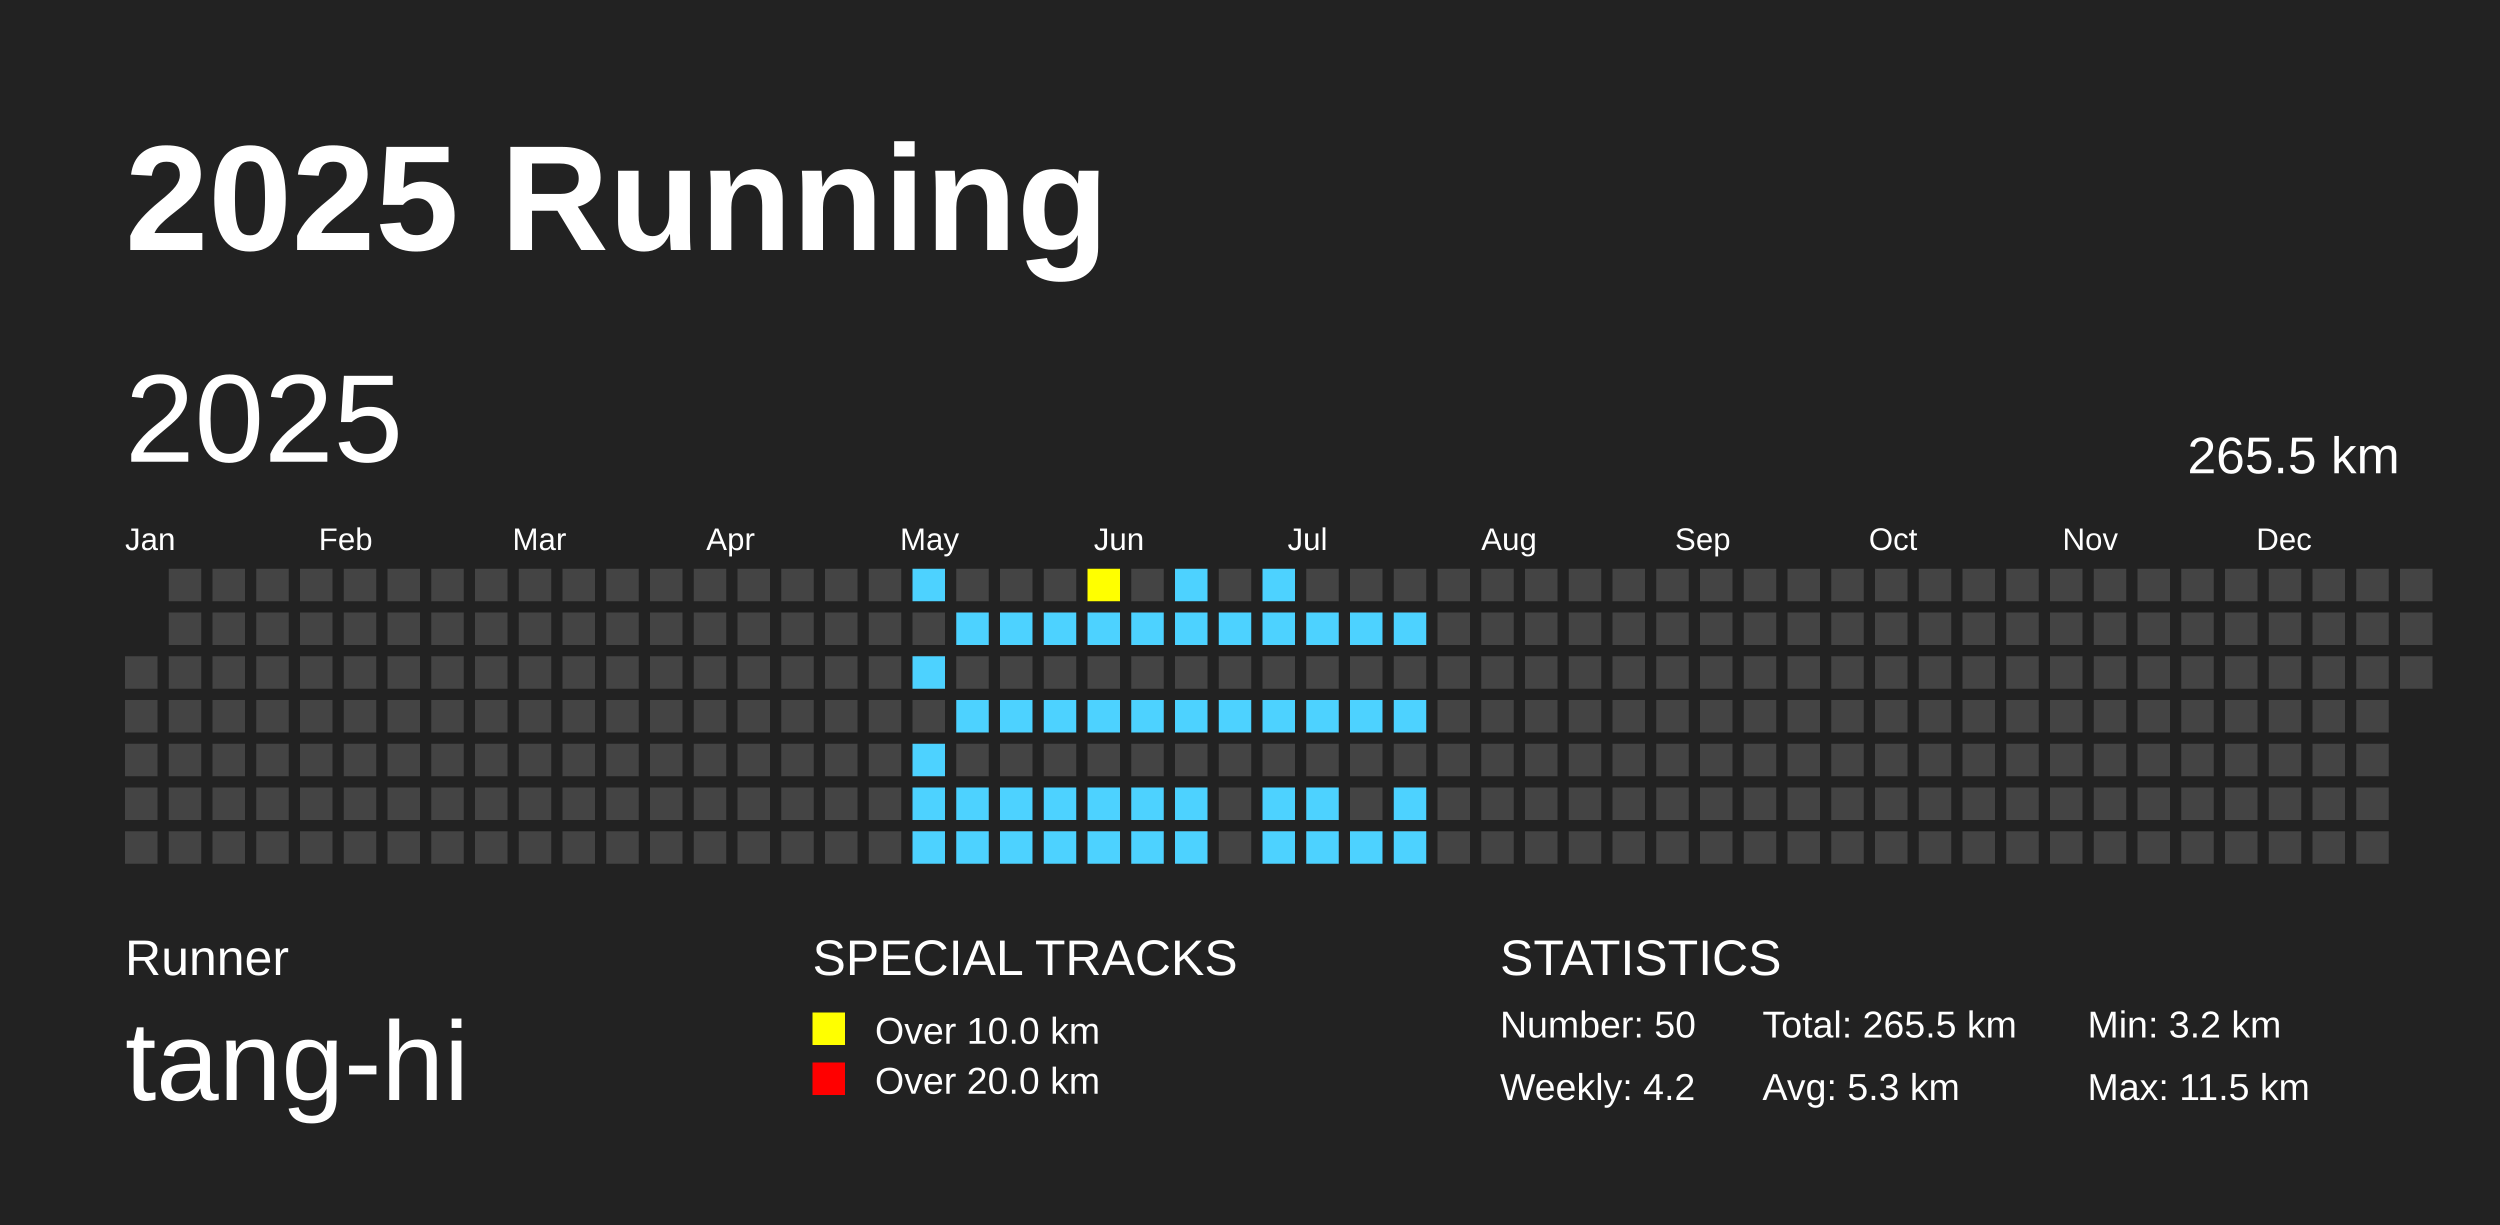
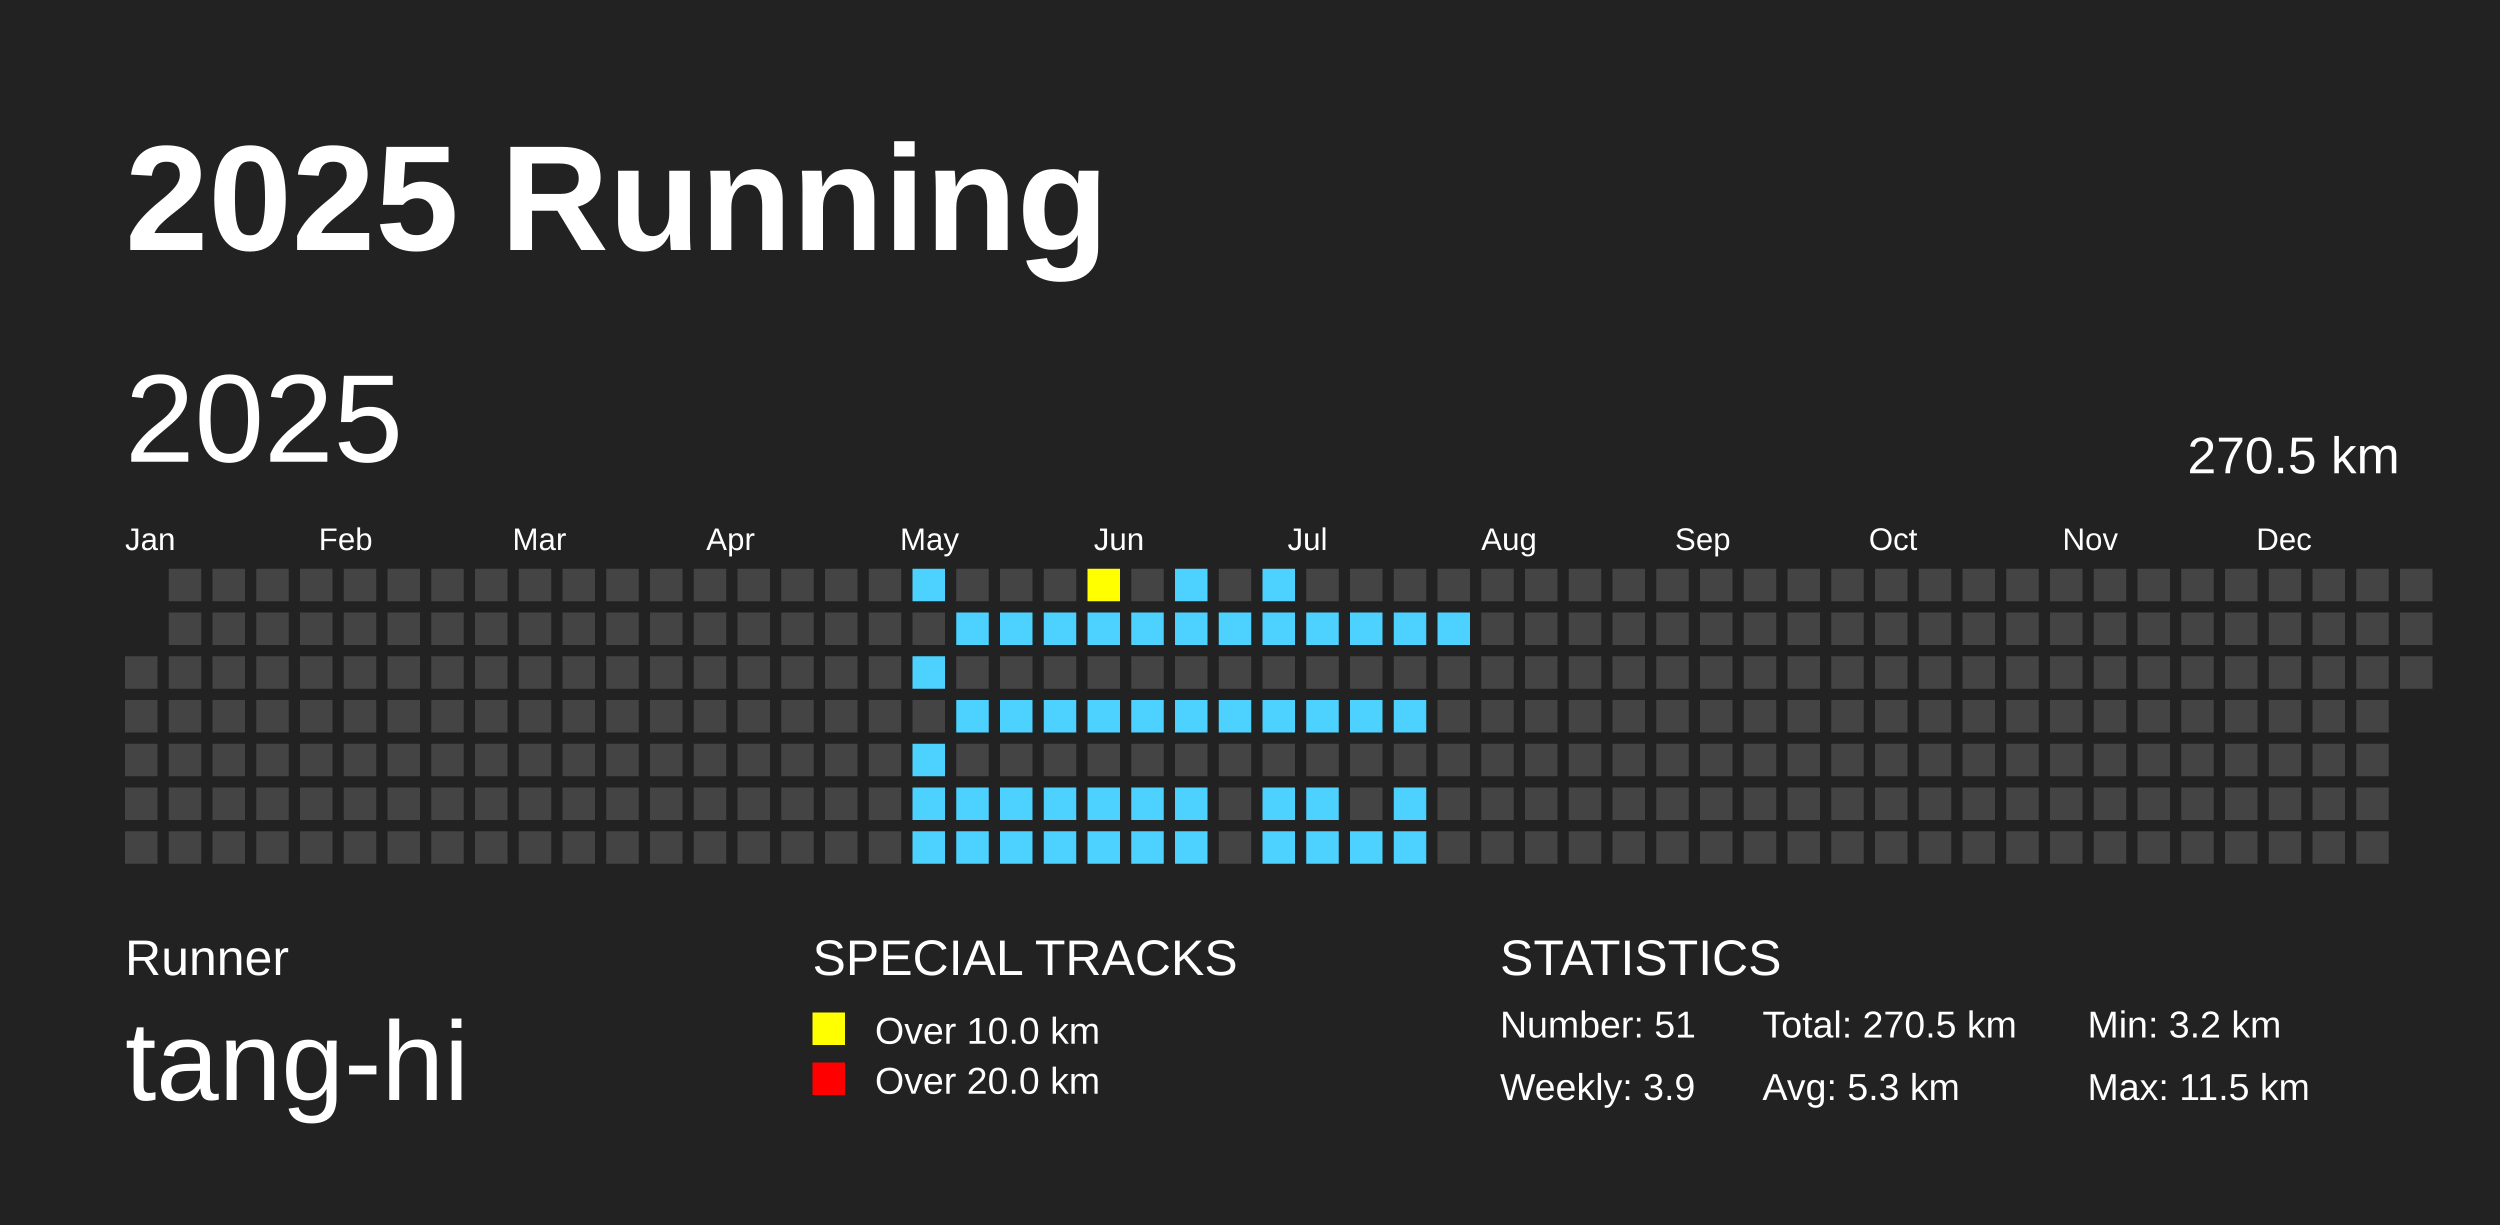
<svg xmlns="http://www.w3.org/2000/svg" baseProfile="full" height="98mm" version="1.1" viewBox="0,0,200,98" width="200mm">
  <defs />
  <rect fill="#222222" height="98" width="200" x="0" y="0" />
  <text fill="#FFFFFF" style="font-size:12px; font-family:Arial; font-weight:bold;" x="10" y="20">2025 Running</text>
  <text fill="#FFFFFF" style="font-size:4px; font-family:Arial" x="10" y="78">Runner</text>
  <text fill="#FFFFFF" style="font-size:9px; font-family:Arial" x="10" y="88">tang-hi</text>
  <text fill="#FFFFFF" style="font-size:4px; font-family:Arial" x="65" y="78">SPECIAL TRACKS</text>
  <rect fill="yellow" height="2.6" width="2.6" x="65" y="81" />
  <text fill="#FFFFFF" style="font-size:3px; font-family:Arial" x="70" y="83.5">Over 10.0 km</text>
  <rect fill="red" height="2.6" width="2.6" x="65" y="85" />
  <text fill="#FFFFFF" style="font-size:3px; font-family:Arial" x="70" y="87.5">Over 20.0 km</text>
  <text fill="#FFFFFF" style="font-size:4px; font-family:Arial" x="120" y="78">STATISTICS</text>
-   <text fill="#FFFFFF" style="font-size:3px; font-family:Arial" x="120" y="83">Number: 50</text>
-   <text fill="#FFFFFF" style="font-size:3px; font-family:Arial" x="120" y="88">Weekly: 4.2</text>
-   <text fill="#FFFFFF" style="font-size:3px; font-family:Arial" x="141" y="83">Total: 265.5 km</text>
+   <text fill="#FFFFFF" style="font-size:3px; font-family:Arial" x="120" y="83">Number: 51</text>
+   <text fill="#FFFFFF" style="font-size:3px; font-family:Arial" x="120" y="88">Weekly: 3.9</text>
+   <text fill="#FFFFFF" style="font-size:3px; font-family:Arial" x="141" y="83">Total: 270.5 km</text>
  <text fill="#FFFFFF" style="font-size:3px; font-family:Arial" x="141" y="88">Avg: 5.3 km</text>
  <text fill="#FFFFFF" style="font-size:3px; font-family:Arial" x="167" y="83">Min: 3.2 km</text>
  <text fill="#FFFFFF" style="font-size:3px; font-family:Arial" x="167" y="88">Max: 11.5 km</text>
  <text dominant-baseline="hanging" fill="#FFFFFF" style="font-size:10.0px; font-family:Arial;" x="10" y="30">2025</text>
-   <text dominant-baseline="hanging" fill="#FFFFFF" style="font-size:4.125px; font-family:Arial;" x="175" y="35">265.5 km</text>
+   <text dominant-baseline="hanging" fill="#FFFFFF" style="font-size:4.125px; font-family:Arial;" x="175" y="35">270.5 km</text>
  <text fill="#FFFFFF" style="font-size:2.5px; font-family:Arial" x="10.0" y="44">Jan</text>
  <text fill="#FFFFFF" style="font-size:2.5px; font-family:Arial" x="25.5" y="44">Feb</text>
  <text fill="#FFFFFF" style="font-size:2.5px; font-family:Arial" x="41.0" y="44">Mar</text>
  <text fill="#FFFFFF" style="font-size:2.5px; font-family:Arial" x="56.5" y="44">Apr</text>
  <text fill="#FFFFFF" style="font-size:2.5px; font-family:Arial" x="72.0" y="44">May</text>
  <text fill="#FFFFFF" style="font-size:2.5px; font-family:Arial" x="87.5" y="44">Jun</text>
  <text fill="#FFFFFF" style="font-size:2.5px; font-family:Arial" x="103.0" y="44">Jul</text>
  <text fill="#FFFFFF" style="font-size:2.5px; font-family:Arial" x="118.5" y="44">Aug</text>
  <text fill="#FFFFFF" style="font-size:2.5px; font-family:Arial" x="134.0" y="44">Sep</text>
  <text fill="#FFFFFF" style="font-size:2.5px; font-family:Arial" x="149.5" y="44">Oct</text>
  <text fill="#FFFFFF" style="font-size:2.5px; font-family:Arial" x="165.0" y="44">Nov</text>
  <text fill="#FFFFFF" style="font-size:2.5px; font-family:Arial" x="180.5" y="44">Dec</text>
  <rect fill="#444444" height="2.6" width="2.6" x="10.0" y="52.5" />
  <rect fill="#444444" height="2.6" width="2.6" x="10.0" y="56.0" />
  <rect fill="#444444" height="2.6" width="2.6" x="10.0" y="59.5" />
  <rect fill="#444444" height="2.6" width="2.6" x="10.0" y="63.0" />
  <rect fill="#444444" height="2.6" width="2.6" x="10.0" y="66.5" />
  <rect fill="#444444" height="2.6" width="2.6" x="13.5" y="45.5" />
  <rect fill="#444444" height="2.6" width="2.6" x="13.5" y="49.0" />
  <rect fill="#444444" height="2.6" width="2.6" x="13.5" y="52.5" />
  <rect fill="#444444" height="2.6" width="2.6" x="13.5" y="56.0" />
  <rect fill="#444444" height="2.6" width="2.6" x="13.5" y="59.5" />
  <rect fill="#444444" height="2.6" width="2.6" x="13.5" y="63.0" />
  <rect fill="#444444" height="2.6" width="2.6" x="13.5" y="66.5" />
  <rect fill="#444444" height="2.6" width="2.6" x="17.0" y="45.5" />
  <rect fill="#444444" height="2.6" width="2.6" x="17.0" y="49.0" />
  <rect fill="#444444" height="2.6" width="2.6" x="17.0" y="52.5" />
  <rect fill="#444444" height="2.6" width="2.6" x="17.0" y="56.0" />
  <rect fill="#444444" height="2.6" width="2.6" x="17.0" y="59.5" />
  <rect fill="#444444" height="2.6" width="2.6" x="17.0" y="63.0" />
  <rect fill="#444444" height="2.6" width="2.6" x="17.0" y="66.5" />
  <rect fill="#444444" height="2.6" width="2.6" x="20.5" y="45.5" />
  <rect fill="#444444" height="2.6" width="2.6" x="20.5" y="49.0" />
  <rect fill="#444444" height="2.6" width="2.6" x="20.5" y="52.5" />
  <rect fill="#444444" height="2.6" width="2.6" x="20.5" y="56.0" />
  <rect fill="#444444" height="2.6" width="2.6" x="20.5" y="59.5" />
  <rect fill="#444444" height="2.6" width="2.6" x="20.5" y="63.0" />
  <rect fill="#444444" height="2.6" width="2.6" x="20.5" y="66.5" />
  <rect fill="#444444" height="2.6" width="2.6" x="24.0" y="45.5" />
  <rect fill="#444444" height="2.6" width="2.6" x="24.0" y="49.0" />
  <rect fill="#444444" height="2.6" width="2.6" x="24.0" y="52.5" />
  <rect fill="#444444" height="2.6" width="2.6" x="24.0" y="56.0" />
  <rect fill="#444444" height="2.6" width="2.6" x="24.0" y="59.5" />
  <rect fill="#444444" height="2.6" width="2.6" x="24.0" y="63.0" />
  <rect fill="#444444" height="2.6" width="2.6" x="24.0" y="66.5" />
  <rect fill="#444444" height="2.6" width="2.6" x="27.5" y="45.5" />
  <rect fill="#444444" height="2.6" width="2.6" x="27.5" y="49.0" />
  <rect fill="#444444" height="2.6" width="2.6" x="27.5" y="52.5" />
  <rect fill="#444444" height="2.6" width="2.6" x="27.5" y="56.0" />
  <rect fill="#444444" height="2.6" width="2.6" x="27.5" y="59.5" />
  <rect fill="#444444" height="2.6" width="2.6" x="27.5" y="63.0" />
  <rect fill="#444444" height="2.6" width="2.6" x="27.5" y="66.5" />
  <rect fill="#444444" height="2.6" width="2.6" x="31.0" y="45.5" />
  <rect fill="#444444" height="2.6" width="2.6" x="31.0" y="49.0" />
  <rect fill="#444444" height="2.6" width="2.6" x="31.0" y="52.5" />
  <rect fill="#444444" height="2.6" width="2.6" x="31.0" y="56.0" />
  <rect fill="#444444" height="2.6" width="2.6" x="31.0" y="59.5" />
  <rect fill="#444444" height="2.6" width="2.6" x="31.0" y="63.0" />
  <rect fill="#444444" height="2.6" width="2.6" x="31.0" y="66.5" />
  <rect fill="#444444" height="2.6" width="2.6" x="34.5" y="45.5" />
  <rect fill="#444444" height="2.6" width="2.6" x="34.5" y="49.0" />
  <rect fill="#444444" height="2.6" width="2.6" x="34.5" y="52.5" />
  <rect fill="#444444" height="2.6" width="2.6" x="34.5" y="56.0" />
  <rect fill="#444444" height="2.6" width="2.6" x="34.5" y="59.5" />
  <rect fill="#444444" height="2.6" width="2.6" x="34.5" y="63.0" />
  <rect fill="#444444" height="2.6" width="2.6" x="34.5" y="66.5" />
  <rect fill="#444444" height="2.6" width="2.6" x="38.0" y="45.5" />
  <rect fill="#444444" height="2.6" width="2.6" x="38.0" y="49.0" />
  <rect fill="#444444" height="2.6" width="2.6" x="38.0" y="52.5" />
  <rect fill="#444444" height="2.6" width="2.6" x="38.0" y="56.0" />
  <rect fill="#444444" height="2.6" width="2.6" x="38.0" y="59.5" />
  <rect fill="#444444" height="2.6" width="2.6" x="38.0" y="63.0" />
  <rect fill="#444444" height="2.6" width="2.6" x="38.0" y="66.5" />
  <rect fill="#444444" height="2.6" width="2.6" x="41.5" y="45.5" />
  <rect fill="#444444" height="2.6" width="2.6" x="41.5" y="49.0" />
  <rect fill="#444444" height="2.6" width="2.6" x="41.5" y="52.5" />
  <rect fill="#444444" height="2.6" width="2.6" x="41.5" y="56.0" />
  <rect fill="#444444" height="2.6" width="2.6" x="41.5" y="59.5" />
  <rect fill="#444444" height="2.6" width="2.6" x="41.5" y="63.0" />
  <rect fill="#444444" height="2.6" width="2.6" x="41.5" y="66.5" />
  <rect fill="#444444" height="2.6" width="2.6" x="45.0" y="45.5" />
  <rect fill="#444444" height="2.6" width="2.6" x="45.0" y="49.0" />
  <rect fill="#444444" height="2.6" width="2.6" x="45.0" y="52.5" />
  <rect fill="#444444" height="2.6" width="2.6" x="45.0" y="56.0" />
  <rect fill="#444444" height="2.6" width="2.6" x="45.0" y="59.5" />
  <rect fill="#444444" height="2.6" width="2.6" x="45.0" y="63.0" />
  <rect fill="#444444" height="2.6" width="2.6" x="45.0" y="66.5" />
  <rect fill="#444444" height="2.6" width="2.6" x="48.5" y="45.5" />
  <rect fill="#444444" height="2.6" width="2.6" x="48.5" y="49.0" />
  <rect fill="#444444" height="2.6" width="2.6" x="48.5" y="52.5" />
  <rect fill="#444444" height="2.6" width="2.6" x="48.5" y="56.0" />
  <rect fill="#444444" height="2.6" width="2.6" x="48.5" y="59.5" />
  <rect fill="#444444" height="2.6" width="2.6" x="48.5" y="63.0" />
  <rect fill="#444444" height="2.6" width="2.6" x="48.5" y="66.5" />
  <rect fill="#444444" height="2.6" width="2.6" x="52.0" y="45.5" />
  <rect fill="#444444" height="2.6" width="2.6" x="52.0" y="49.0" />
  <rect fill="#444444" height="2.6" width="2.6" x="52.0" y="52.5" />
  <rect fill="#444444" height="2.6" width="2.6" x="52.0" y="56.0" />
  <rect fill="#444444" height="2.6" width="2.6" x="52.0" y="59.5" />
  <rect fill="#444444" height="2.6" width="2.6" x="52.0" y="63.0" />
  <rect fill="#444444" height="2.6" width="2.6" x="52.0" y="66.5" />
  <rect fill="#444444" height="2.6" width="2.6" x="55.5" y="45.5" />
  <rect fill="#444444" height="2.6" width="2.6" x="55.5" y="49.0" />
  <rect fill="#444444" height="2.6" width="2.6" x="55.5" y="52.5" />
  <rect fill="#444444" height="2.6" width="2.6" x="55.5" y="56.0" />
  <rect fill="#444444" height="2.6" width="2.6" x="55.5" y="59.5" />
  <rect fill="#444444" height="2.6" width="2.6" x="55.5" y="63.0" />
  <rect fill="#444444" height="2.6" width="2.6" x="55.5" y="66.5" />
  <rect fill="#444444" height="2.6" width="2.6" x="59.0" y="45.5" />
  <rect fill="#444444" height="2.6" width="2.6" x="59.0" y="49.0" />
  <rect fill="#444444" height="2.6" width="2.6" x="59.0" y="52.5" />
  <rect fill="#444444" height="2.6" width="2.6" x="59.0" y="56.0" />
  <rect fill="#444444" height="2.6" width="2.6" x="59.0" y="59.5" />
  <rect fill="#444444" height="2.6" width="2.6" x="59.0" y="63.0" />
  <rect fill="#444444" height="2.6" width="2.6" x="59.0" y="66.5" />
  <rect fill="#444444" height="2.6" width="2.6" x="62.5" y="45.5" />
  <rect fill="#444444" height="2.6" width="2.6" x="62.5" y="49.0" />
  <rect fill="#444444" height="2.6" width="2.6" x="62.5" y="52.5" />
  <rect fill="#444444" height="2.6" width="2.6" x="62.5" y="56.0" />
  <rect fill="#444444" height="2.6" width="2.6" x="62.5" y="59.5" />
  <rect fill="#444444" height="2.6" width="2.6" x="62.5" y="63.0" />
  <rect fill="#444444" height="2.6" width="2.6" x="62.5" y="66.5" />
  <rect fill="#444444" height="2.6" width="2.6" x="66.0" y="45.5" />
  <rect fill="#444444" height="2.6" width="2.6" x="66.0" y="49.0" />
  <rect fill="#444444" height="2.6" width="2.6" x="66.0" y="52.5" />
  <rect fill="#444444" height="2.6" width="2.6" x="66.0" y="56.0" />
  <rect fill="#444444" height="2.6" width="2.6" x="66.0" y="59.5" />
  <rect fill="#444444" height="2.6" width="2.6" x="66.0" y="63.0" />
  <rect fill="#444444" height="2.6" width="2.6" x="66.0" y="66.5" />
  <rect fill="#444444" height="2.6" width="2.6" x="69.5" y="45.5" />
  <rect fill="#444444" height="2.6" width="2.6" x="69.5" y="49.0" />
  <rect fill="#444444" height="2.6" width="2.6" x="69.5" y="52.5" />
  <rect fill="#444444" height="2.6" width="2.6" x="69.5" y="56.0" />
  <rect fill="#444444" height="2.6" width="2.6" x="69.5" y="59.5" />
  <rect fill="#444444" height="2.6" width="2.6" x="69.5" y="63.0" />
  <rect fill="#444444" height="2.6" width="2.6" x="69.5" y="66.5" />
  <rect fill="#4DD2FF" height="2.6" width="2.6" x="73.0" y="45.5" />
  <rect fill="#444444" height="2.6" width="2.6" x="73.0" y="49.0" />
  <rect fill="#4DD2FF" height="2.6" width="2.6" x="73.0" y="52.5" />
  <rect fill="#444444" height="2.6" width="2.6" x="73.0" y="56.0" />
  <rect fill="#4DD2FF" height="2.6" width="2.6" x="73.0" y="59.5" />
  <rect fill="#4DD2FF" height="2.6" width="2.6" x="73.0" y="63.0" />
  <rect fill="#4DD2FF" height="2.6" width="2.6" x="73.0" y="66.5" />
  <rect fill="#444444" height="2.6" width="2.6" x="76.5" y="45.5" />
  <rect fill="#4DD2FF" height="2.6" width="2.6" x="76.5" y="49.0" />
  <rect fill="#444444" height="2.6" width="2.6" x="76.5" y="52.5" />
  <rect fill="#4DD2FF" height="2.6" width="2.6" x="76.5" y="56.0" />
  <rect fill="#444444" height="2.6" width="2.6" x="76.5" y="59.5" />
  <rect fill="#4DD2FF" height="2.6" width="2.6" x="76.5" y="63.0" />
  <rect fill="#4DD2FF" height="2.6" width="2.6" x="76.5" y="66.5" />
  <rect fill="#444444" height="2.6" width="2.6" x="80.0" y="45.5" />
  <rect fill="#4DD2FF" height="2.6" width="2.6" x="80.0" y="49.0" />
  <rect fill="#444444" height="2.6" width="2.6" x="80.0" y="52.5" />
  <rect fill="#4DD2FF" height="2.6" width="2.6" x="80.0" y="56.0" />
  <rect fill="#444444" height="2.6" width="2.6" x="80.0" y="59.5" />
  <rect fill="#4DD2FF" height="2.6" width="2.6" x="80.0" y="63.0" />
  <rect fill="#4DD2FF" height="2.6" width="2.6" x="80.0" y="66.5" />
  <rect fill="#444444" height="2.6" width="2.6" x="83.5" y="45.5" />
  <rect fill="#4DD2FF" height="2.6" width="2.6" x="83.5" y="49.0" />
  <rect fill="#444444" height="2.6" width="2.6" x="83.5" y="52.5" />
  <rect fill="#4DD2FF" height="2.6" width="2.6" x="83.5" y="56.0" />
  <rect fill="#444444" height="2.6" width="2.6" x="83.5" y="59.5" />
  <rect fill="#4DD2FF" height="2.6" width="2.6" x="83.5" y="63.0" />
  <rect fill="#4DD2FF" height="2.6" width="2.6" x="83.5" y="66.5" />
  <rect fill="yellow" height="2.6" width="2.6" x="87.0" y="45.5" />
  <rect fill="#4DD2FF" height="2.6" width="2.6" x="87.0" y="49.0" />
  <rect fill="#444444" height="2.6" width="2.6" x="87.0" y="52.5" />
  <rect fill="#4DD2FF" height="2.6" width="2.6" x="87.0" y="56.0" />
  <rect fill="#444444" height="2.6" width="2.6" x="87.0" y="59.5" />
  <rect fill="#4DD2FF" height="2.6" width="2.6" x="87.0" y="63.0" />
  <rect fill="#4DD2FF" height="2.6" width="2.6" x="87.0" y="66.5" />
  <rect fill="#444444" height="2.6" width="2.6" x="90.5" y="45.5" />
  <rect fill="#4DD2FF" height="2.6" width="2.6" x="90.5" y="49.0" />
  <rect fill="#444444" height="2.6" width="2.6" x="90.5" y="52.5" />
  <rect fill="#4DD2FF" height="2.6" width="2.6" x="90.5" y="56.0" />
  <rect fill="#444444" height="2.6" width="2.6" x="90.5" y="59.5" />
  <rect fill="#4DD2FF" height="2.6" width="2.6" x="90.5" y="63.0" />
  <rect fill="#4DD2FF" height="2.6" width="2.6" x="90.5" y="66.5" />
  <rect fill="#4DD2FF" height="2.6" width="2.6" x="94.0" y="45.5" />
  <rect fill="#4DD2FF" height="2.6" width="2.6" x="94.0" y="49.0" />
  <rect fill="#444444" height="2.6" width="2.6" x="94.0" y="52.5" />
  <rect fill="#4DD2FF" height="2.6" width="2.6" x="94.0" y="56.0" />
  <rect fill="#444444" height="2.6" width="2.6" x="94.0" y="59.5" />
  <rect fill="#4DD2FF" height="2.6" width="2.6" x="94.0" y="63.0" />
  <rect fill="#4DD2FF" height="2.6" width="2.6" x="94.0" y="66.5" />
  <rect fill="#444444" height="2.6" width="2.6" x="97.5" y="45.5" />
  <rect fill="#4DD2FF" height="2.6" width="2.6" x="97.5" y="49.0" />
  <rect fill="#444444" height="2.6" width="2.6" x="97.5" y="52.5" />
  <rect fill="#4DD2FF" height="2.6" width="2.6" x="97.5" y="56.0" />
  <rect fill="#444444" height="2.6" width="2.6" x="97.5" y="59.5" />
  <rect fill="#444444" height="2.6" width="2.6" x="97.5" y="63.0" />
  <rect fill="#444444" height="2.6" width="2.6" x="97.5" y="66.5" />
  <rect fill="#4DD2FF" height="2.6" width="2.6" x="101.0" y="45.5" />
  <rect fill="#4DD2FF" height="2.6" width="2.6" x="101.0" y="49.0" />
  <rect fill="#444444" height="2.6" width="2.6" x="101.0" y="52.5" />
  <rect fill="#4DD2FF" height="2.6" width="2.6" x="101.0" y="56.0" />
  <rect fill="#444444" height="2.6" width="2.6" x="101.0" y="59.5" />
  <rect fill="#4DD2FF" height="2.6" width="2.6" x="101.0" y="63.0" />
  <rect fill="#4DD2FF" height="2.6" width="2.6" x="101.0" y="66.5" />
  <rect fill="#444444" height="2.6" width="2.6" x="104.5" y="45.5" />
  <rect fill="#4DD2FF" height="2.6" width="2.6" x="104.5" y="49.0" />
  <rect fill="#444444" height="2.6" width="2.6" x="104.5" y="52.5" />
  <rect fill="#4DD2FF" height="2.6" width="2.6" x="104.5" y="56.0" />
  <rect fill="#444444" height="2.6" width="2.6" x="104.5" y="59.5" />
  <rect fill="#4DD2FF" height="2.6" width="2.6" x="104.5" y="63.0" />
  <rect fill="#4DD2FF" height="2.6" width="2.6" x="104.5" y="66.5" />
  <rect fill="#444444" height="2.6" width="2.6" x="108.0" y="45.5" />
  <rect fill="#4DD2FF" height="2.6" width="2.6" x="108.0" y="49.0" />
  <rect fill="#444444" height="2.6" width="2.6" x="108.0" y="52.5" />
  <rect fill="#4DD2FF" height="2.6" width="2.6" x="108.0" y="56.0" />
  <rect fill="#444444" height="2.6" width="2.6" x="108.0" y="59.5" />
  <rect fill="#444444" height="2.6" width="2.6" x="108.0" y="63.0" />
  <rect fill="#4DD2FF" height="2.6" width="2.6" x="108.0" y="66.5" />
  <rect fill="#444444" height="2.6" width="2.6" x="111.5" y="45.5" />
  <rect fill="#4DD2FF" height="2.6" width="2.6" x="111.5" y="49.0" />
  <rect fill="#444444" height="2.6" width="2.6" x="111.5" y="52.5" />
  <rect fill="#4DD2FF" height="2.6" width="2.6" x="111.5" y="56.0" />
  <rect fill="#444444" height="2.6" width="2.6" x="111.5" y="59.5" />
  <rect fill="#4DD2FF" height="2.6" width="2.6" x="111.5" y="63.0" />
  <rect fill="#4DD2FF" height="2.6" width="2.6" x="111.5" y="66.5" />
  <rect fill="#444444" height="2.6" width="2.6" x="115.0" y="45.5" />
-   <rect fill="#444444" height="2.6" width="2.6" x="115.0" y="49.0" />
+   <rect fill="#4DD2FF" height="2.6" width="2.6" x="115.0" y="49.0" />
  <rect fill="#444444" height="2.6" width="2.6" x="115.0" y="52.5" />
  <rect fill="#444444" height="2.6" width="2.6" x="115.0" y="56.0" />
  <rect fill="#444444" height="2.6" width="2.6" x="115.0" y="59.5" />
  <rect fill="#444444" height="2.6" width="2.6" x="115.0" y="63.0" />
  <rect fill="#444444" height="2.6" width="2.6" x="115.0" y="66.5" />
  <rect fill="#444444" height="2.6" width="2.6" x="118.5" y="45.5" />
  <rect fill="#444444" height="2.6" width="2.6" x="118.5" y="49.0" />
  <rect fill="#444444" height="2.6" width="2.6" x="118.5" y="52.5" />
  <rect fill="#444444" height="2.6" width="2.6" x="118.5" y="56.0" />
  <rect fill="#444444" height="2.6" width="2.6" x="118.5" y="59.5" />
  <rect fill="#444444" height="2.6" width="2.6" x="118.5" y="63.0" />
  <rect fill="#444444" height="2.6" width="2.6" x="118.5" y="66.5" />
  <rect fill="#444444" height="2.6" width="2.6" x="122.0" y="45.5" />
  <rect fill="#444444" height="2.6" width="2.6" x="122.0" y="49.0" />
  <rect fill="#444444" height="2.6" width="2.6" x="122.0" y="52.5" />
  <rect fill="#444444" height="2.6" width="2.6" x="122.0" y="56.0" />
  <rect fill="#444444" height="2.6" width="2.6" x="122.0" y="59.5" />
  <rect fill="#444444" height="2.6" width="2.6" x="122.0" y="63.0" />
  <rect fill="#444444" height="2.6" width="2.6" x="122.0" y="66.5" />
  <rect fill="#444444" height="2.6" width="2.6" x="125.5" y="45.5" />
  <rect fill="#444444" height="2.6" width="2.6" x="125.5" y="49.0" />
  <rect fill="#444444" height="2.6" width="2.6" x="125.5" y="52.5" />
  <rect fill="#444444" height="2.6" width="2.6" x="125.5" y="56.0" />
  <rect fill="#444444" height="2.6" width="2.6" x="125.5" y="59.5" />
  <rect fill="#444444" height="2.6" width="2.6" x="125.5" y="63.0" />
  <rect fill="#444444" height="2.6" width="2.6" x="125.5" y="66.5" />
  <rect fill="#444444" height="2.6" width="2.6" x="129.0" y="45.5" />
  <rect fill="#444444" height="2.6" width="2.6" x="129.0" y="49.0" />
  <rect fill="#444444" height="2.6" width="2.6" x="129.0" y="52.5" />
  <rect fill="#444444" height="2.6" width="2.6" x="129.0" y="56.0" />
  <rect fill="#444444" height="2.6" width="2.6" x="129.0" y="59.5" />
  <rect fill="#444444" height="2.6" width="2.6" x="129.0" y="63.0" />
  <rect fill="#444444" height="2.6" width="2.6" x="129.0" y="66.5" />
  <rect fill="#444444" height="2.6" width="2.6" x="132.5" y="45.5" />
  <rect fill="#444444" height="2.6" width="2.6" x="132.5" y="49.0" />
  <rect fill="#444444" height="2.6" width="2.6" x="132.5" y="52.5" />
  <rect fill="#444444" height="2.6" width="2.6" x="132.5" y="56.0" />
  <rect fill="#444444" height="2.6" width="2.6" x="132.5" y="59.5" />
  <rect fill="#444444" height="2.6" width="2.6" x="132.5" y="63.0" />
  <rect fill="#444444" height="2.6" width="2.6" x="132.5" y="66.5" />
  <rect fill="#444444" height="2.6" width="2.6" x="136.0" y="45.5" />
  <rect fill="#444444" height="2.6" width="2.6" x="136.0" y="49.0" />
  <rect fill="#444444" height="2.6" width="2.6" x="136.0" y="52.5" />
  <rect fill="#444444" height="2.6" width="2.6" x="136.0" y="56.0" />
  <rect fill="#444444" height="2.6" width="2.6" x="136.0" y="59.5" />
  <rect fill="#444444" height="2.6" width="2.6" x="136.0" y="63.0" />
  <rect fill="#444444" height="2.6" width="2.6" x="136.0" y="66.5" />
  <rect fill="#444444" height="2.6" width="2.6" x="139.5" y="45.5" />
  <rect fill="#444444" height="2.6" width="2.6" x="139.5" y="49.0" />
  <rect fill="#444444" height="2.6" width="2.6" x="139.5" y="52.5" />
  <rect fill="#444444" height="2.6" width="2.6" x="139.5" y="56.0" />
  <rect fill="#444444" height="2.6" width="2.6" x="139.5" y="59.5" />
  <rect fill="#444444" height="2.6" width="2.6" x="139.5" y="63.0" />
  <rect fill="#444444" height="2.6" width="2.6" x="139.5" y="66.5" />
  <rect fill="#444444" height="2.6" width="2.6" x="143.0" y="45.5" />
  <rect fill="#444444" height="2.6" width="2.6" x="143.0" y="49.0" />
  <rect fill="#444444" height="2.6" width="2.6" x="143.0" y="52.5" />
  <rect fill="#444444" height="2.6" width="2.6" x="143.0" y="56.0" />
  <rect fill="#444444" height="2.6" width="2.6" x="143.0" y="59.5" />
  <rect fill="#444444" height="2.6" width="2.6" x="143.0" y="63.0" />
  <rect fill="#444444" height="2.6" width="2.6" x="143.0" y="66.5" />
  <rect fill="#444444" height="2.6" width="2.6" x="146.5" y="45.5" />
  <rect fill="#444444" height="2.6" width="2.6" x="146.5" y="49.0" />
  <rect fill="#444444" height="2.6" width="2.6" x="146.5" y="52.5" />
  <rect fill="#444444" height="2.6" width="2.6" x="146.5" y="56.0" />
  <rect fill="#444444" height="2.6" width="2.6" x="146.5" y="59.5" />
  <rect fill="#444444" height="2.6" width="2.6" x="146.5" y="63.0" />
  <rect fill="#444444" height="2.6" width="2.6" x="146.5" y="66.5" />
  <rect fill="#444444" height="2.6" width="2.6" x="150.0" y="45.5" />
  <rect fill="#444444" height="2.6" width="2.6" x="150.0" y="49.0" />
  <rect fill="#444444" height="2.6" width="2.6" x="150.0" y="52.5" />
  <rect fill="#444444" height="2.6" width="2.6" x="150.0" y="56.0" />
  <rect fill="#444444" height="2.6" width="2.6" x="150.0" y="59.5" />
  <rect fill="#444444" height="2.6" width="2.6" x="150.0" y="63.0" />
  <rect fill="#444444" height="2.6" width="2.6" x="150.0" y="66.5" />
  <rect fill="#444444" height="2.6" width="2.6" x="153.5" y="45.5" />
  <rect fill="#444444" height="2.6" width="2.6" x="153.5" y="49.0" />
  <rect fill="#444444" height="2.6" width="2.6" x="153.5" y="52.5" />
  <rect fill="#444444" height="2.6" width="2.6" x="153.5" y="56.0" />
  <rect fill="#444444" height="2.6" width="2.6" x="153.5" y="59.5" />
  <rect fill="#444444" height="2.6" width="2.6" x="153.5" y="63.0" />
  <rect fill="#444444" height="2.6" width="2.6" x="153.5" y="66.5" />
  <rect fill="#444444" height="2.6" width="2.6" x="157.0" y="45.5" />
  <rect fill="#444444" height="2.6" width="2.6" x="157.0" y="49.0" />
  <rect fill="#444444" height="2.6" width="2.6" x="157.0" y="52.5" />
  <rect fill="#444444" height="2.6" width="2.6" x="157.0" y="56.0" />
  <rect fill="#444444" height="2.6" width="2.6" x="157.0" y="59.5" />
  <rect fill="#444444" height="2.6" width="2.6" x="157.0" y="63.0" />
  <rect fill="#444444" height="2.6" width="2.6" x="157.0" y="66.5" />
  <rect fill="#444444" height="2.6" width="2.6" x="160.5" y="45.5" />
  <rect fill="#444444" height="2.6" width="2.6" x="160.5" y="49.0" />
  <rect fill="#444444" height="2.6" width="2.6" x="160.5" y="52.5" />
  <rect fill="#444444" height="2.6" width="2.6" x="160.5" y="56.0" />
  <rect fill="#444444" height="2.6" width="2.6" x="160.5" y="59.5" />
  <rect fill="#444444" height="2.6" width="2.6" x="160.5" y="63.0" />
  <rect fill="#444444" height="2.6" width="2.6" x="160.5" y="66.5" />
  <rect fill="#444444" height="2.6" width="2.6" x="164.0" y="45.5" />
  <rect fill="#444444" height="2.6" width="2.6" x="164.0" y="49.0" />
  <rect fill="#444444" height="2.6" width="2.6" x="164.0" y="52.5" />
  <rect fill="#444444" height="2.6" width="2.6" x="164.0" y="56.0" />
  <rect fill="#444444" height="2.6" width="2.6" x="164.0" y="59.5" />
  <rect fill="#444444" height="2.6" width="2.6" x="164.0" y="63.0" />
  <rect fill="#444444" height="2.6" width="2.6" x="164.0" y="66.5" />
  <rect fill="#444444" height="2.6" width="2.6" x="167.5" y="45.5" />
  <rect fill="#444444" height="2.6" width="2.6" x="167.5" y="49.0" />
  <rect fill="#444444" height="2.6" width="2.6" x="167.5" y="52.5" />
  <rect fill="#444444" height="2.6" width="2.6" x="167.5" y="56.0" />
  <rect fill="#444444" height="2.6" width="2.6" x="167.5" y="59.5" />
  <rect fill="#444444" height="2.6" width="2.6" x="167.5" y="63.0" />
  <rect fill="#444444" height="2.6" width="2.6" x="167.5" y="66.5" />
  <rect fill="#444444" height="2.6" width="2.6" x="171.0" y="45.5" />
  <rect fill="#444444" height="2.6" width="2.6" x="171.0" y="49.0" />
  <rect fill="#444444" height="2.6" width="2.6" x="171.0" y="52.5" />
  <rect fill="#444444" height="2.6" width="2.6" x="171.0" y="56.0" />
  <rect fill="#444444" height="2.6" width="2.6" x="171.0" y="59.5" />
  <rect fill="#444444" height="2.6" width="2.6" x="171.0" y="63.0" />
  <rect fill="#444444" height="2.6" width="2.6" x="171.0" y="66.5" />
  <rect fill="#444444" height="2.6" width="2.6" x="174.5" y="45.5" />
  <rect fill="#444444" height="2.6" width="2.6" x="174.5" y="49.0" />
  <rect fill="#444444" height="2.6" width="2.6" x="174.5" y="52.5" />
  <rect fill="#444444" height="2.6" width="2.6" x="174.5" y="56.0" />
  <rect fill="#444444" height="2.6" width="2.6" x="174.5" y="59.5" />
  <rect fill="#444444" height="2.6" width="2.6" x="174.5" y="63.0" />
  <rect fill="#444444" height="2.6" width="2.6" x="174.5" y="66.5" />
  <rect fill="#444444" height="2.6" width="2.6" x="178.0" y="45.5" />
  <rect fill="#444444" height="2.6" width="2.6" x="178.0" y="49.0" />
  <rect fill="#444444" height="2.6" width="2.6" x="178.0" y="52.5" />
  <rect fill="#444444" height="2.6" width="2.6" x="178.0" y="56.0" />
  <rect fill="#444444" height="2.6" width="2.6" x="178.0" y="59.5" />
  <rect fill="#444444" height="2.6" width="2.6" x="178.0" y="63.0" />
  <rect fill="#444444" height="2.6" width="2.6" x="178.0" y="66.5" />
  <rect fill="#444444" height="2.6" width="2.6" x="181.5" y="45.5" />
  <rect fill="#444444" height="2.6" width="2.6" x="181.5" y="49.0" />
  <rect fill="#444444" height="2.6" width="2.6" x="181.5" y="52.5" />
  <rect fill="#444444" height="2.6" width="2.6" x="181.5" y="56.0" />
  <rect fill="#444444" height="2.6" width="2.6" x="181.5" y="59.5" />
  <rect fill="#444444" height="2.6" width="2.6" x="181.5" y="63.0" />
  <rect fill="#444444" height="2.6" width="2.6" x="181.5" y="66.5" />
  <rect fill="#444444" height="2.6" width="2.6" x="185.0" y="45.5" />
  <rect fill="#444444" height="2.6" width="2.6" x="185.0" y="49.0" />
  <rect fill="#444444" height="2.6" width="2.6" x="185.0" y="52.5" />
  <rect fill="#444444" height="2.6" width="2.6" x="185.0" y="56.0" />
  <rect fill="#444444" height="2.6" width="2.6" x="185.0" y="59.5" />
  <rect fill="#444444" height="2.6" width="2.6" x="185.0" y="63.0" />
  <rect fill="#444444" height="2.6" width="2.6" x="185.0" y="66.5" />
  <rect fill="#444444" height="2.6" width="2.6" x="188.5" y="45.5" />
  <rect fill="#444444" height="2.6" width="2.6" x="188.5" y="49.0" />
  <rect fill="#444444" height="2.6" width="2.6" x="188.5" y="52.5" />
  <rect fill="#444444" height="2.6" width="2.6" x="188.5" y="56.0" />
  <rect fill="#444444" height="2.6" width="2.6" x="188.5" y="59.5" />
  <rect fill="#444444" height="2.6" width="2.6" x="188.5" y="63.0" />
  <rect fill="#444444" height="2.6" width="2.6" x="188.5" y="66.5" />
  <rect fill="#444444" height="2.6" width="2.6" x="192.0" y="45.5" />
  <rect fill="#444444" height="2.6" width="2.6" x="192.0" y="49.0" />
  <rect fill="#444444" height="2.6" width="2.6" x="192.0" y="52.5" />
</svg>
